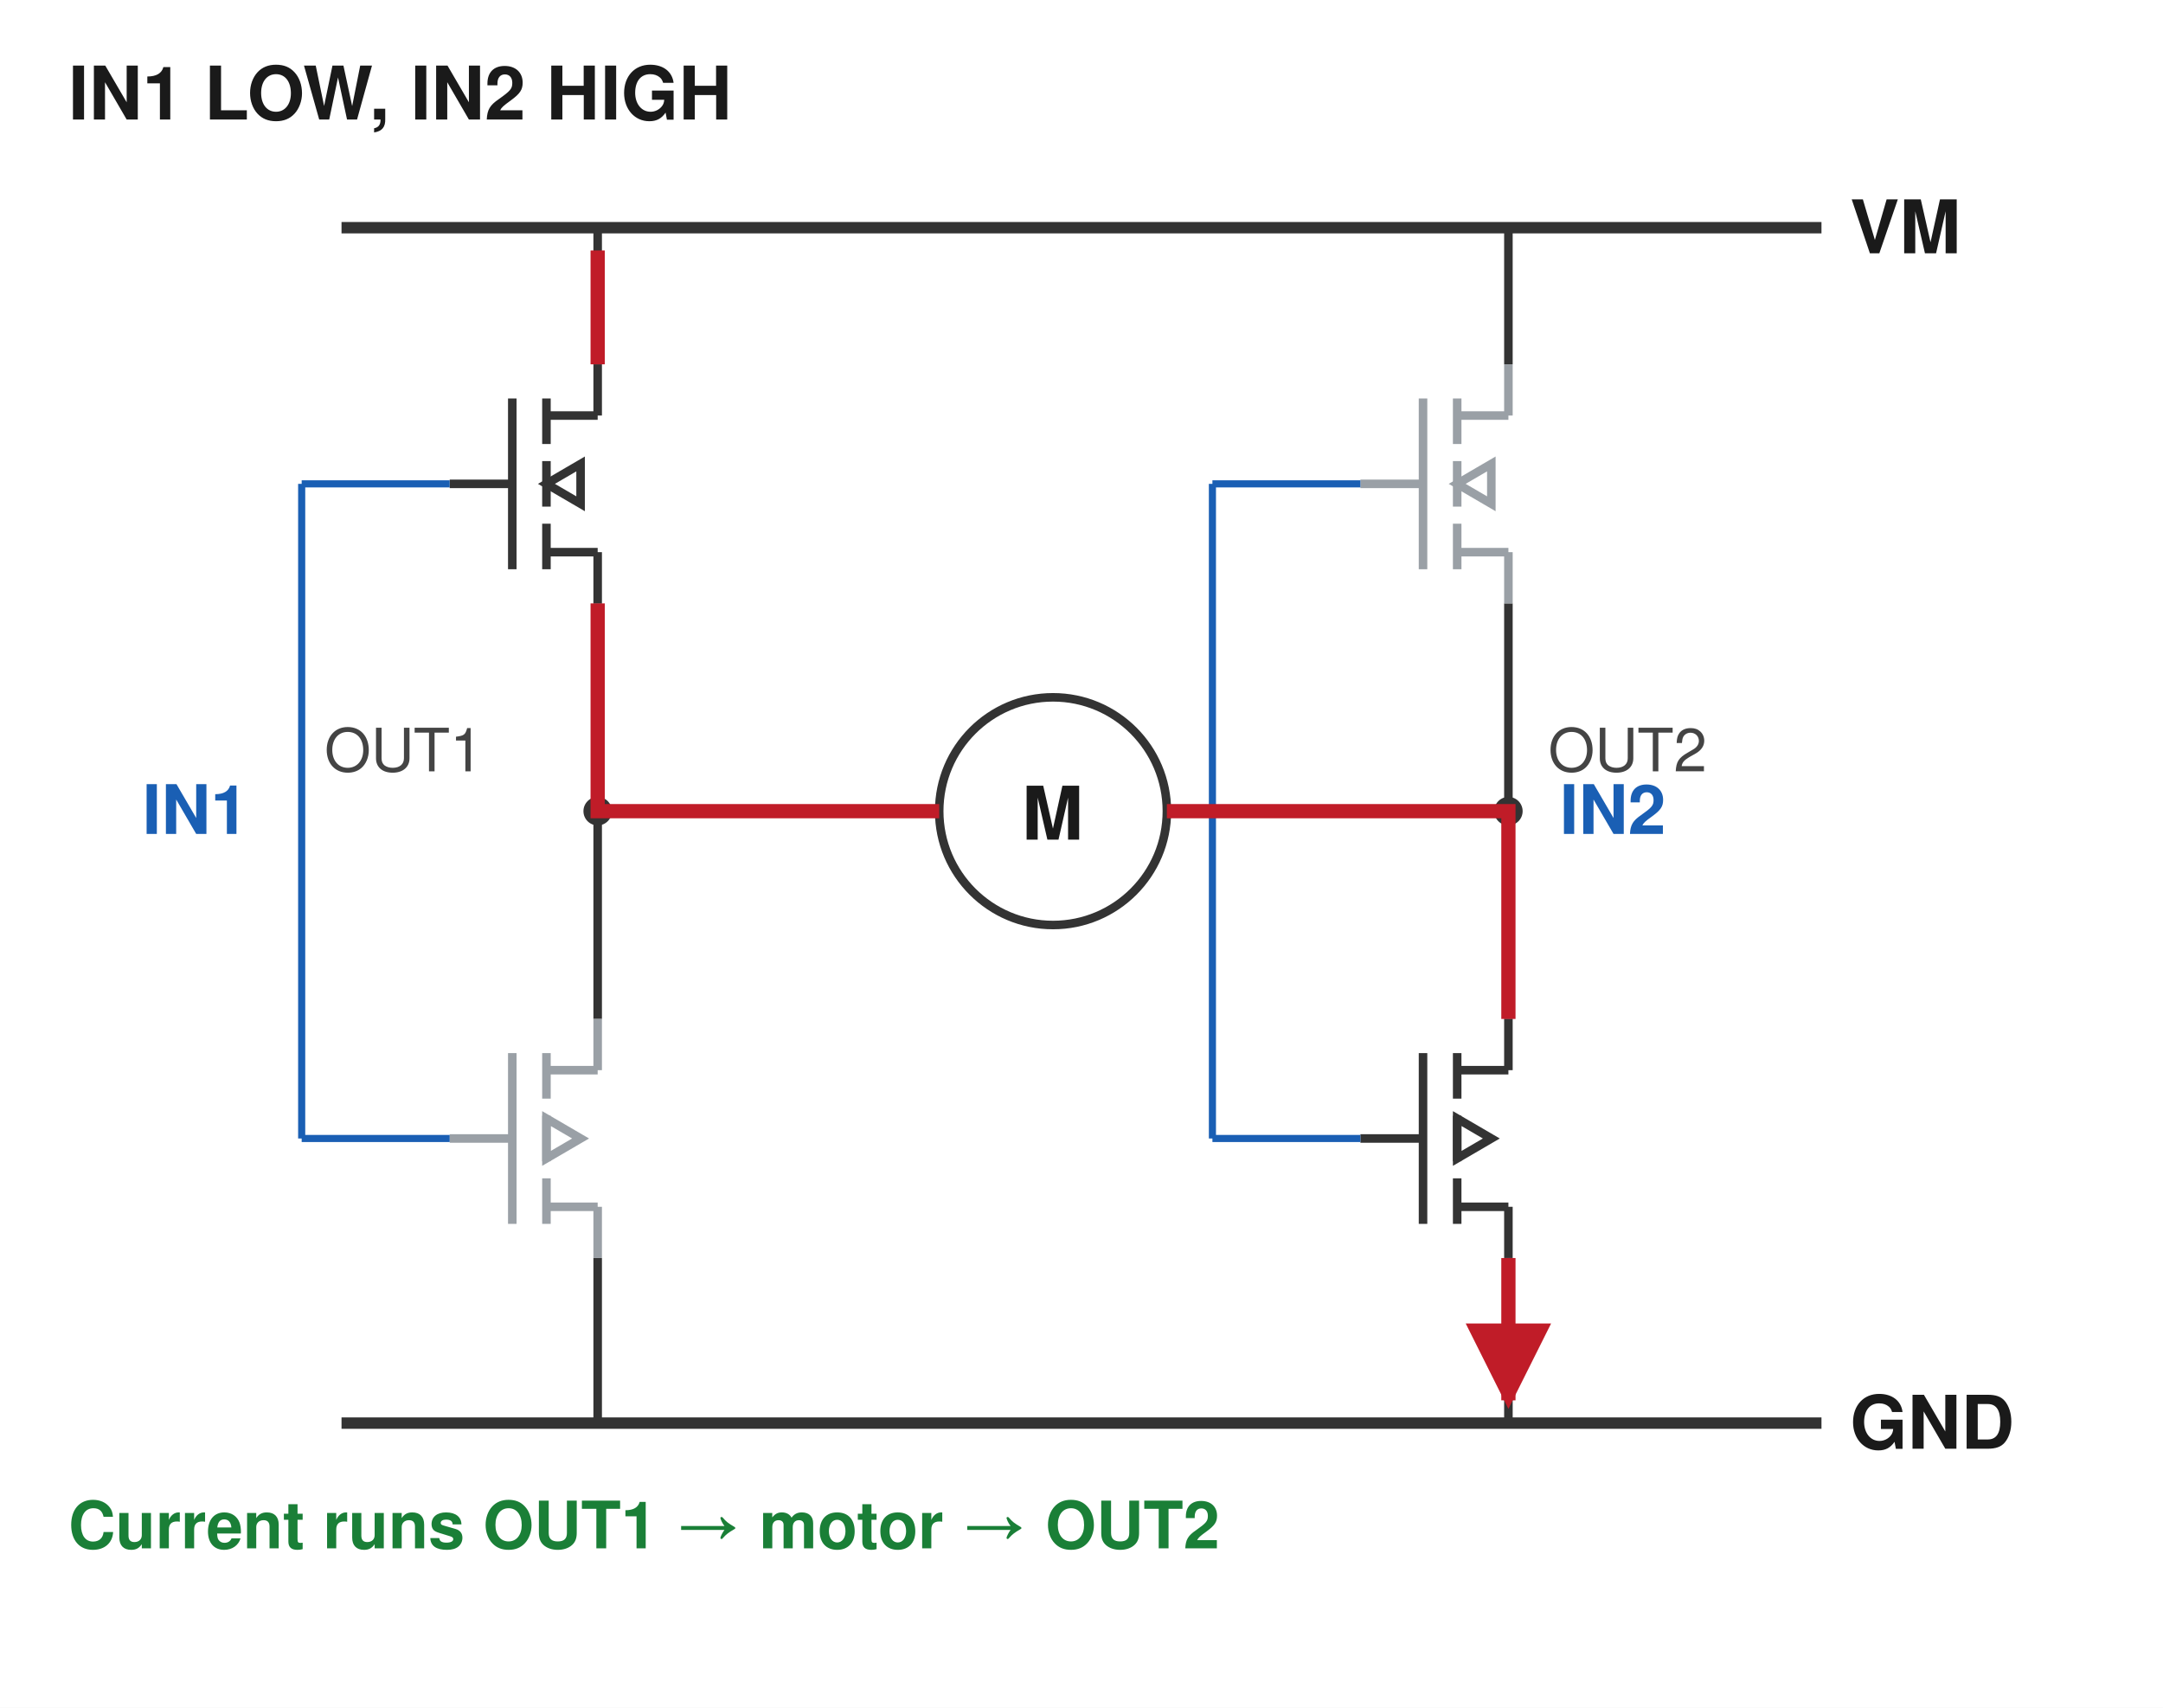
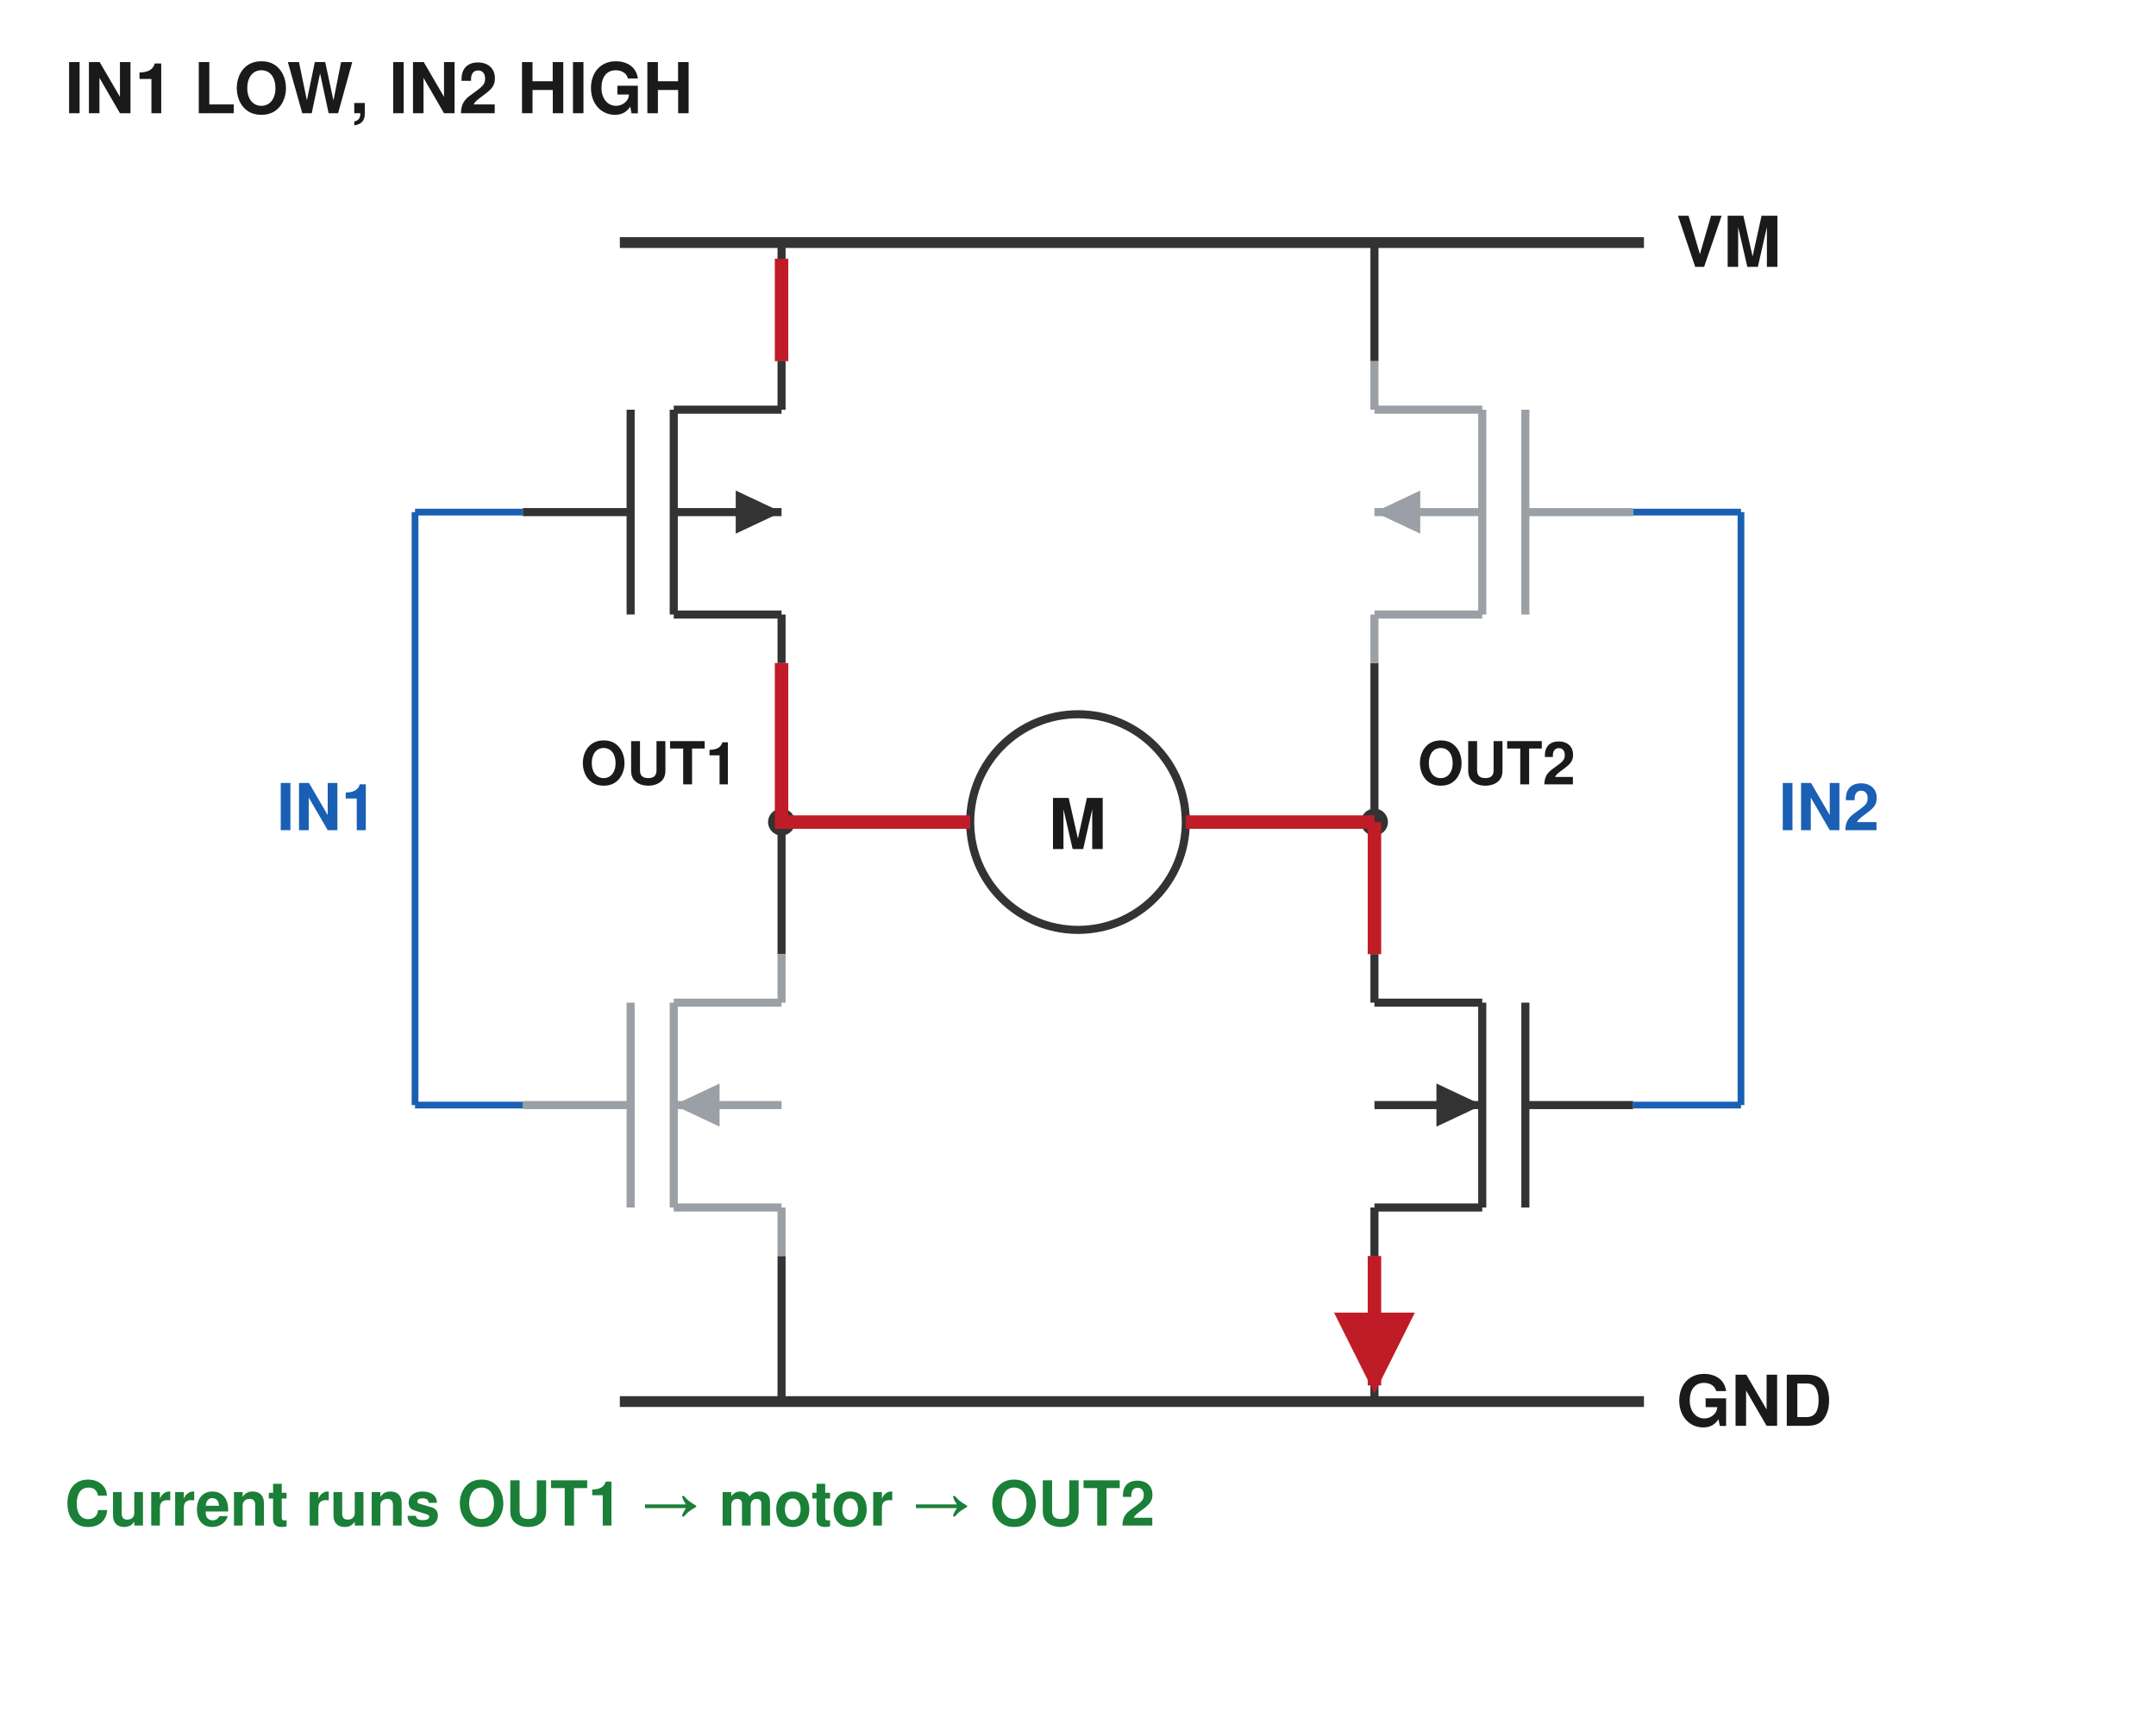
- <svg xmlns="http://www.w3.org/2000/svg" viewBox="0 0 760 600" width="760" height="600">
+ <svg xmlns="http://www.w3.org/2000/svg" viewBox="0 0 800 640" width="800" height="640">
  <defs>
    <marker id="arw" viewBox="0 0 10 10" refX="9" refY="5" markerWidth="6" markerHeight="6" orient="auto-start-reverse">
      <path d="M0,0 L10,5 L0,10 z" fill="#c01c28" />
    </marker>
    <style>
   .wire{stroke:#333;stroke-width:3;fill:none}
   .rail{stroke:#333;stroke-width:4;fill:none}
   .dev {stroke:#333;stroke-width:3;fill:none}
   .off {stroke:#9aa0a6;stroke-width:3;fill:none}
   .cur {stroke:#c01c28;stroke-width:5;fill:none}
   .ctl {stroke:#1a5fb4;stroke-width:2.5;fill:none}
   .lbl {font:bold 26px Helvetica,Arial,sans-serif;fill:#1a1a1a}
   .sm  {font:21px Helvetica,Arial,sans-serif;fill:#444}
+    .term{font:bold 22px Helvetica,Arial,sans-serif;fill:#1a1a1a}
   .ctlt{font:bold 24px Helvetica,Arial,sans-serif;fill:#1a5fb4}
   .st  {font:bold 23px Helvetica,Arial,sans-serif;fill:#1a7f37}
  </style>
  </defs>
  <rect width="100%" height="100%" fill="#fff" />
-   <line class="rail" x1="120" y1="80" x2="640" y2="80" />
-   <text class="lbl" x="650" y="89">VM</text>
-   <line class="rail" x1="120" y1="500" x2="640" y2="500" />
-   <text class="lbl" x="650" y="509">GND</text>
-   <line class="wire" x1="210" y1="80" x2="210" y2="128" />
-   <line class="wire" x1="210" y1="212" x2="210" y2="358" />
-   <line class="wire" x1="210" y1="442" x2="210" y2="500" />
-   <line class="wire" x1="530" y1="80" x2="530" y2="128" />
-   <line class="wire" x1="530" y1="212" x2="530" y2="358" />
-   <line class="wire" x1="530" y1="442" x2="530" y2="500" />
-   <line class="dev" x1="210" y1="128" x2="210" y2="146" />
-   <line class="dev" x1="210" y1="212" x2="210" y2="194" />
-   <line class="dev" x1="210" y1="146" x2="192" y2="146" />
-   <line class="dev" x1="210" y1="194" x2="192" y2="194" />
-   <line class="dev" x1="192" y1="140" x2="192" y2="156" />
-   <line class="dev" x1="192" y1="162" x2="192" y2="178" />
-   <line class="dev" x1="192" y1="184" x2="192" y2="200" />
-   <line class="dev" x1="180" y1="140" x2="180" y2="200" />
-   <line class="dev" x1="180" y1="170" x2="158" y2="170" />
-   <path class="dev" d="M192,170 L204,163 L204,177 z" fill="#333" />
-   <line class="off" x1="530" y1="128" x2="530" y2="146" />
-   <line class="off" x1="530" y1="212" x2="530" y2="194" />
-   <line class="off" x1="530" y1="146" x2="512" y2="146" />
-   <line class="off" x1="530" y1="194" x2="512" y2="194" />
-   <line class="off" x1="512" y1="140" x2="512" y2="156" />
-   <line class="off" x1="512" y1="162" x2="512" y2="178" />
-   <line class="off" x1="512" y1="184" x2="512" y2="200" />
-   <line class="off" x1="500" y1="140" x2="500" y2="200" />
-   <line class="off" x1="500" y1="170" x2="478" y2="170" />
-   <path class="off" d="M512,170 L524,163 L524,177 z" fill="#9aa0a6" />
-   <line class="off" x1="210" y1="358" x2="210" y2="376" />
-   <line class="off" x1="210" y1="442" x2="210" y2="424" />
-   <line class="off" x1="210" y1="376" x2="192" y2="376" />
-   <line class="off" x1="210" y1="424" x2="192" y2="424" />
-   <line class="off" x1="192" y1="370" x2="192" y2="386" />
-   <line class="off" x1="192" y1="392" x2="192" y2="408" />
-   <line class="off" x1="192" y1="414" x2="192" y2="430" />
-   <line class="off" x1="180" y1="370" x2="180" y2="430" />
-   <line class="off" x1="180" y1="400" x2="158" y2="400" />
-   <path class="off" d="M204,400 L192,393 L192,407 z" fill="#9aa0a6" />
-   <line class="dev" x1="530" y1="358" x2="530" y2="376" />
-   <line class="dev" x1="530" y1="442" x2="530" y2="424" />
-   <line class="dev" x1="530" y1="376" x2="512" y2="376" />
-   <line class="dev" x1="530" y1="424" x2="512" y2="424" />
-   <line class="dev" x1="512" y1="370" x2="512" y2="386" />
-   <line class="dev" x1="512" y1="392" x2="512" y2="408" />
-   <line class="dev" x1="512" y1="414" x2="512" y2="430" />
-   <line class="dev" x1="500" y1="370" x2="500" y2="430" />
-   <line class="dev" x1="500" y1="400" x2="478" y2="400" />
-   <path class="dev" d="M524,400 L512,393 L512,407 z" fill="#333" />
-   <line class="wire" x1="210" y1="285" x2="330" y2="285" />
-   <line class="wire" x1="410" y1="285" x2="530" y2="285" />
-   <circle class="dev" cx="370" cy="285" r="40" fill="#fff" />
-   <text class="lbl" x="359" y="295">M</text>
-   <circle cx="210" cy="285" r="5" fill="#333" />
-   <text class="sm" x="114" y="271">OUT1</text>
-   <circle cx="530" cy="285" r="5" fill="#333" />
-   <text class="sm" x="544" y="271">OUT2</text>
-   <line class="ctl" x1="158" y1="170" x2="106" y2="170" />
-   <line class="ctl" x1="158" y1="400" x2="106" y2="400" />
-   <line class="ctl" x1="106" y1="170" x2="106" y2="400" />
-   <text class="ctlt" x="50" y="293">IN1</text>
-   <line class="ctl" x1="478" y1="170" x2="426" y2="170" />
-   <line class="ctl" x1="478" y1="400" x2="426" y2="400" />
-   <line class="ctl" x1="426" y1="170" x2="426" y2="400" />
-   <text class="ctlt" x="548" y="293">IN2</text>
-   <path class="cur" d="M210,88 L210,128 M210,212 L210,285 L330,285 M410,285 L530,285 L530,358 M530,442 L530,492" marker-end="url(#arw)" />
+   <line class="rail" x1="230" y1="90" x2="610" y2="90" />
+   <text class="lbl" x="622" y="99">VM</text>
+   <line class="rail" x1="230" y1="520" x2="610" y2="520" />
+   <text class="lbl" x="622" y="529">GND</text>
+   <line class="wire" x1="290" y1="90" x2="290" y2="134" />
+   <line class="wire" x1="290" y1="246" x2="290" y2="354" />
+   <line class="wire" x1="290" y1="466" x2="290" y2="520" />
+   <line class="wire" x1="510" y1="90" x2="510" y2="134" />
+   <line class="wire" x1="510" y1="246" x2="510" y2="354" />
+   <line class="wire" x1="510" y1="466" x2="510" y2="520" />
+   <line class="dev" x1="290" y1="134" x2="290" y2="152" />
+   <line class="dev" x1="290" y1="228" x2="290" y2="246" />
+   <line class="dev" x1="250" y1="152" x2="290" y2="152" />
+   <line class="dev" x1="250" y1="228" x2="290" y2="228" />
+   <line class="dev" x1="250" y1="152" x2="250" y2="228" />
+   <line class="dev" x1="234" y1="152" x2="234" y2="228" />
+   <line class="dev" x1="234" y1="190" x2="194" y2="190" />
+   <line class="dev" x1="250" y1="190" x2="290" y2="190" />
+   <path d="M290,190 L273,182 L273,198 z" fill="#333" stroke="none" />
+   <line class="off" x1="510" y1="134" x2="510" y2="152" />
+   <line class="off" x1="510" y1="228" x2="510" y2="246" />
+   <line class="off" x1="550" y1="152" x2="510" y2="152" />
+   <line class="off" x1="550" y1="228" x2="510" y2="228" />
+   <line class="off" x1="550" y1="152" x2="550" y2="228" />
+   <line class="off" x1="566" y1="152" x2="566" y2="228" />
+   <line class="off" x1="566" y1="190" x2="606" y2="190" />
+   <line class="off" x1="550" y1="190" x2="510" y2="190" />
+   <path d="M510,190 L527,182 L527,198 z" fill="#9aa0a6" stroke="none" />
+   <line class="off" x1="290" y1="354" x2="290" y2="372" />
+   <line class="off" x1="290" y1="448" x2="290" y2="466" />
+   <line class="off" x1="250" y1="372" x2="290" y2="372" />
+   <line class="off" x1="250" y1="448" x2="290" y2="448" />
+   <line class="off" x1="250" y1="372" x2="250" y2="448" />
+   <line class="off" x1="234" y1="372" x2="234" y2="448" />
+   <line class="off" x1="234" y1="410" x2="194" y2="410" />
+   <line class="off" x1="290" y1="410" x2="250" y2="410" />
+   <path d="M250,410 L267,402 L267,418 z" fill="#9aa0a6" stroke="none" />
+   <line class="dev" x1="510" y1="354" x2="510" y2="372" />
+   <line class="dev" x1="510" y1="448" x2="510" y2="466" />
+   <line class="dev" x1="550" y1="372" x2="510" y2="372" />
+   <line class="dev" x1="550" y1="448" x2="510" y2="448" />
+   <line class="dev" x1="550" y1="372" x2="550" y2="448" />
+   <line class="dev" x1="566" y1="372" x2="566" y2="448" />
+   <line class="dev" x1="566" y1="410" x2="606" y2="410" />
+   <line class="dev" x1="510" y1="410" x2="550" y2="410" />
+   <path d="M550,410 L533,402 L533,418 z" fill="#333" stroke="none" />
+   <line class="wire" x1="290" y1="305" x2="360" y2="305" />
+   <line class="wire" x1="440" y1="305" x2="510" y2="305" />
+   <circle class="dev" cx="400" cy="305" r="40" fill="#fff" />
+   <text class="lbl" x="389" y="315">M</text>
+   <circle cx="290" cy="305" r="5" fill="#333" />
+   <circle cx="510" cy="305" r="5" fill="#333" />
+   <text class="term" x="274" y="291" text-anchor="end">OUT1</text>
+   <text class="term" x="526" y="291">OUT2</text>
+   <line class="ctl" x1="194" y1="190" x2="154" y2="190" />
+   <line class="ctl" x1="194" y1="410" x2="154" y2="410" />
+   <line class="ctl" x1="154" y1="190" x2="154" y2="410" />
+   <text class="ctlt" x="140" y="308" text-anchor="end">IN1</text>
+   <line class="ctl" x1="606" y1="190" x2="646" y2="190" />
+   <line class="ctl" x1="606" y1="410" x2="646" y2="410" />
+   <line class="ctl" x1="646" y1="190" x2="646" y2="410" />
+   <text class="ctlt" x="660" y="308" text-anchor="start">IN2</text>
+   <path class="cur" d="M290,96 L290,134 M290,246 L290,305 L360,305 M440,305 L510,305 M510,305 L510,354 M510,466 L510,514" marker-end="url(#arw)" />
  <text class="lbl" x="24" y="42">IN1 LOW, IN2 HIGH</text>
-   <text class="st" x="24" y="544">Current runs OUT1 → motor → OUT2</text>
+   <text class="st" x="24" y="566">Current runs OUT1 → motor → OUT2</text>
</svg>
